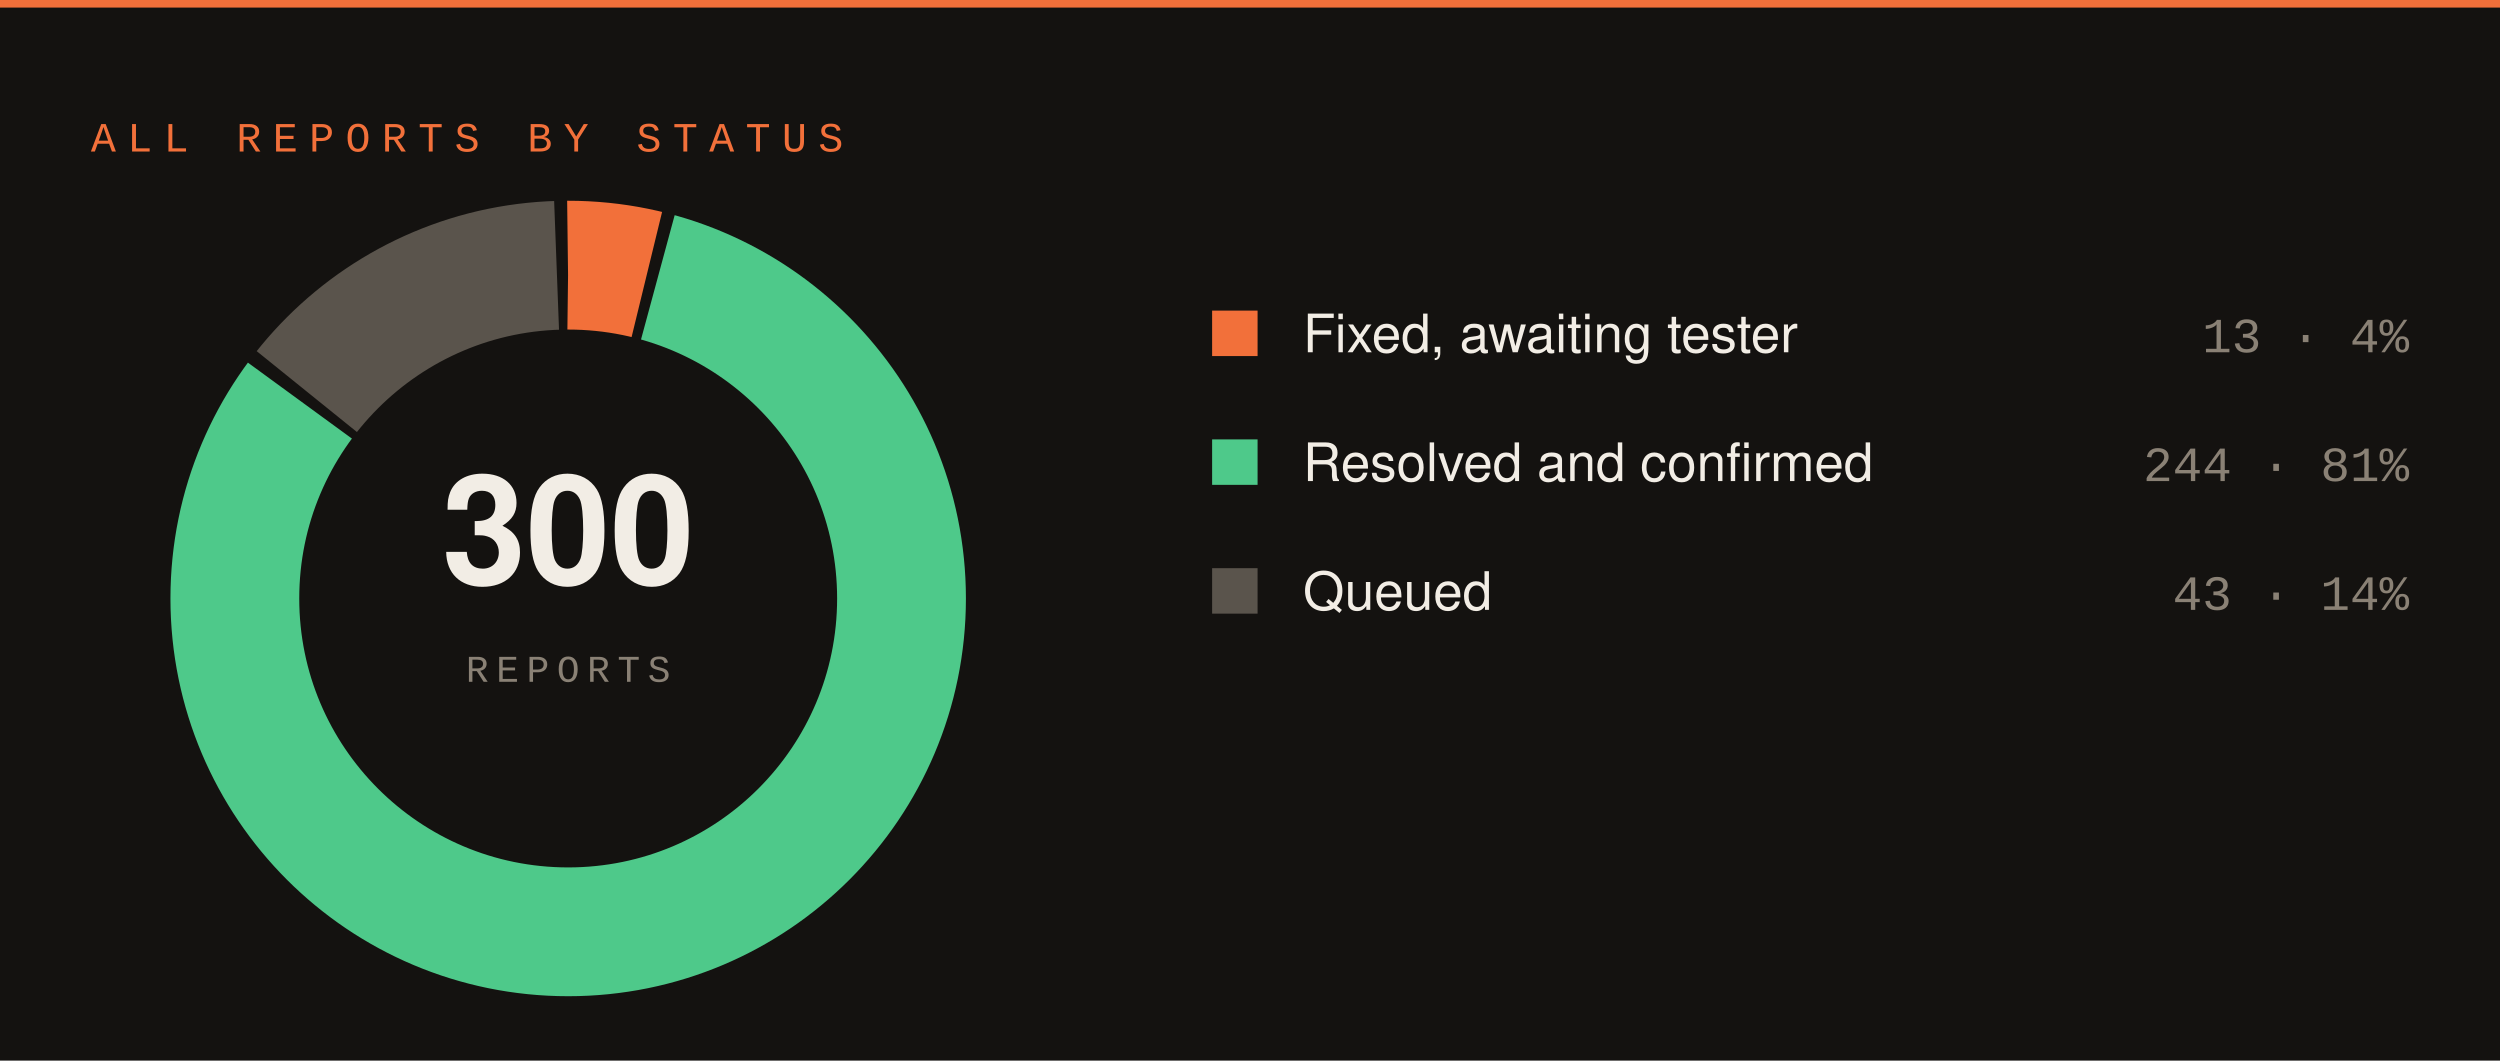
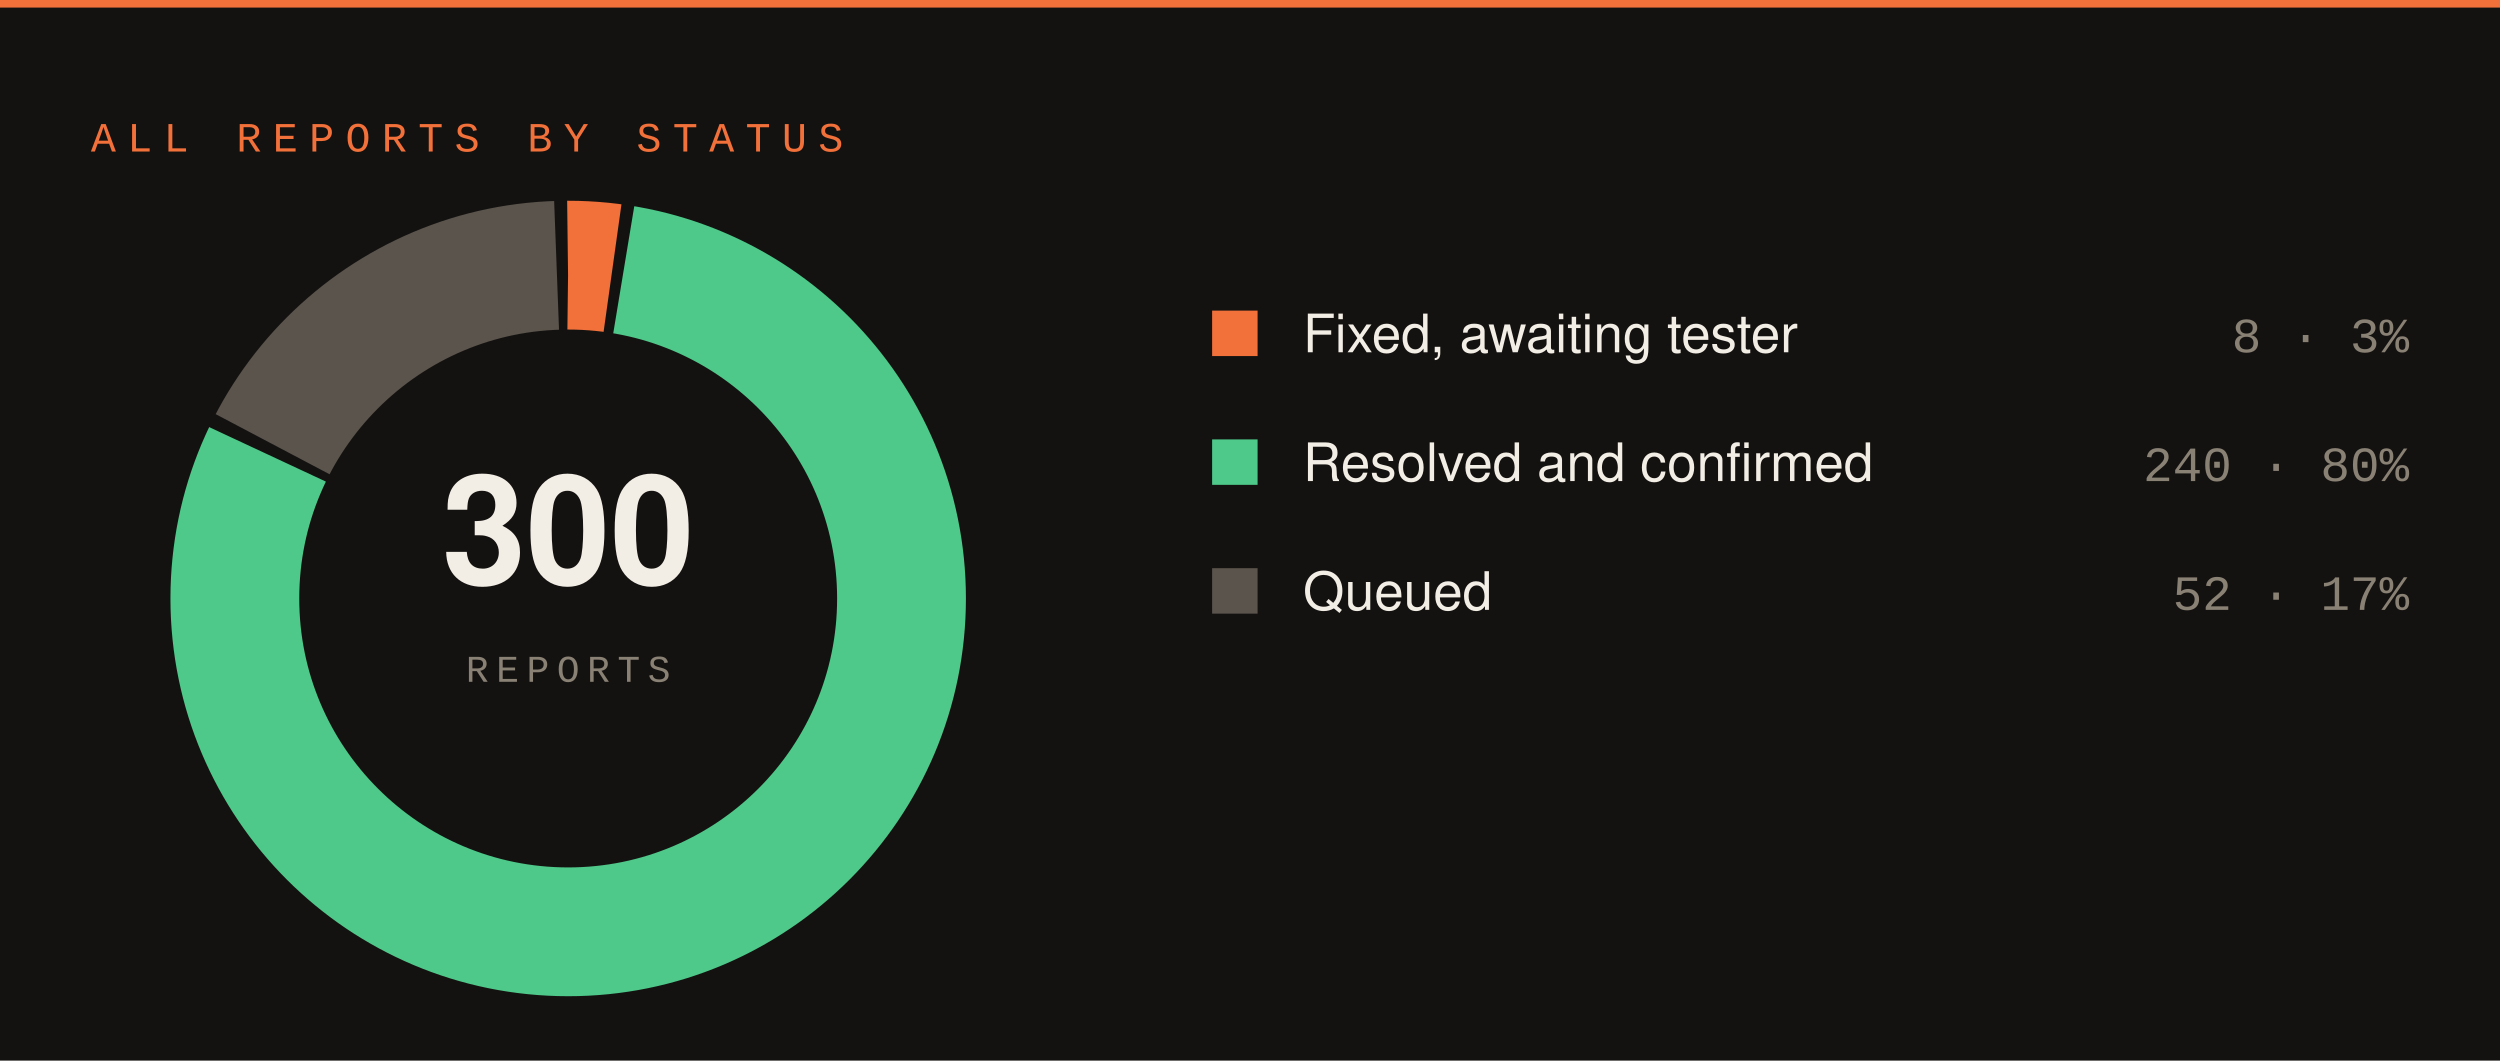
<svg xmlns="http://www.w3.org/2000/svg" width="660" height="280" viewBox="0 0 660 280">
  <rect width="660" height="280" fill="#141210" />
  <rect x="0" y="0" width="660" height="2" fill="#f2703a" />
  <text x="24" y="40" font-family="SFMono-Regular,Consolas,Liberation Mono,monospace" font-size="11" letter-spacing="3" fill="#f2703a">ALL REPORTS BY STATUS</text>
-   <circle cx="150" cy="158" r="88" fill="none" stroke="#f2703a" stroke-width="34" stroke-dasharray="20.96 531.96" stroke-dashoffset="-0.00" transform="rotate(-90 150 158)" />
-   <circle cx="150" cy="158" r="88" fill="none" stroke="#4ec98a" stroke-width="34" stroke-dasharray="446.71 106.21" stroke-dashoffset="-23.96" transform="rotate(-90 150 158)" />
-   <circle cx="150" cy="158" r="88" fill="none" stroke="#5a544c" stroke-width="34" stroke-dasharray="76.25 476.67" stroke-dashoffset="-473.67" transform="rotate(-90 150 158)" />
+   <circle cx="150" cy="158" r="88" fill="none" stroke="#f2703a" stroke-width="34" stroke-dasharray="11.74 541.18" stroke-dashoffset="-0.00" transform="rotate(-90 150 158)" />
+   <circle cx="150" cy="158" r="88" fill="none" stroke="#4ec98a" stroke-width="34" stroke-dasharray="439.34 113.58" stroke-dashoffset="-14.74" transform="rotate(-90 150 158)" />
+   <circle cx="150" cy="158" r="88" fill="none" stroke="#5a544c" stroke-width="34" stroke-dasharray="92.84 460.08" stroke-dashoffset="-457.08" transform="rotate(-90 150 158)" />
  <text x="150" y="154" font-family="-apple-system,Segoe UI,Helvetica,Arial,sans-serif" font-size="40" font-weight="700" fill="#f2ede5" text-anchor="middle">300</text>
  <text x="150" y="180" font-family="SFMono-Regular,Consolas,Liberation Mono,monospace" font-size="10" letter-spacing="2" fill="#8a8175" text-anchor="middle">REPORTS</text>
  <rect x="320" y="82" width="12" height="12" fill="#f2703a" />
  <text x="344" y="93" font-family="-apple-system,Segoe UI,Helvetica,Arial,sans-serif" font-size="14" fill="#f2ede5">Fixed, awaiting tester</text>
-   <text x="636" y="93" font-family="SFMono-Regular,Consolas,Liberation Mono,monospace" font-size="13" fill="#8a8175" text-anchor="end">13 · 4%</text>
+   <text x="636" y="93" font-family="SFMono-Regular,Consolas,Liberation Mono,monospace" font-size="13" fill="#8a8175" text-anchor="end">8 · 3%</text>
  <rect x="320" y="116" width="12" height="12" fill="#4ec98a" />
  <text x="344" y="127" font-family="-apple-system,Segoe UI,Helvetica,Arial,sans-serif" font-size="14" fill="#f2ede5">Resolved and confirmed</text>
-   <text x="636" y="127" font-family="SFMono-Regular,Consolas,Liberation Mono,monospace" font-size="13" fill="#8a8175" text-anchor="end">244 · 81%</text>
+   <text x="636" y="127" font-family="SFMono-Regular,Consolas,Liberation Mono,monospace" font-size="13" fill="#8a8175" text-anchor="end">240 · 80%</text>
  <rect x="320" y="150" width="12" height="12" fill="#5a544c" />
  <text x="344" y="161" font-family="-apple-system,Segoe UI,Helvetica,Arial,sans-serif" font-size="14" fill="#f2ede5">Queued</text>
-   <text x="636" y="161" font-family="SFMono-Regular,Consolas,Liberation Mono,monospace" font-size="13" fill="#8a8175" text-anchor="end">43 · 14%</text>
+   <text x="636" y="161" font-family="SFMono-Regular,Consolas,Liberation Mono,monospace" font-size="13" fill="#8a8175" text-anchor="end">52 · 17%</text>
</svg>
